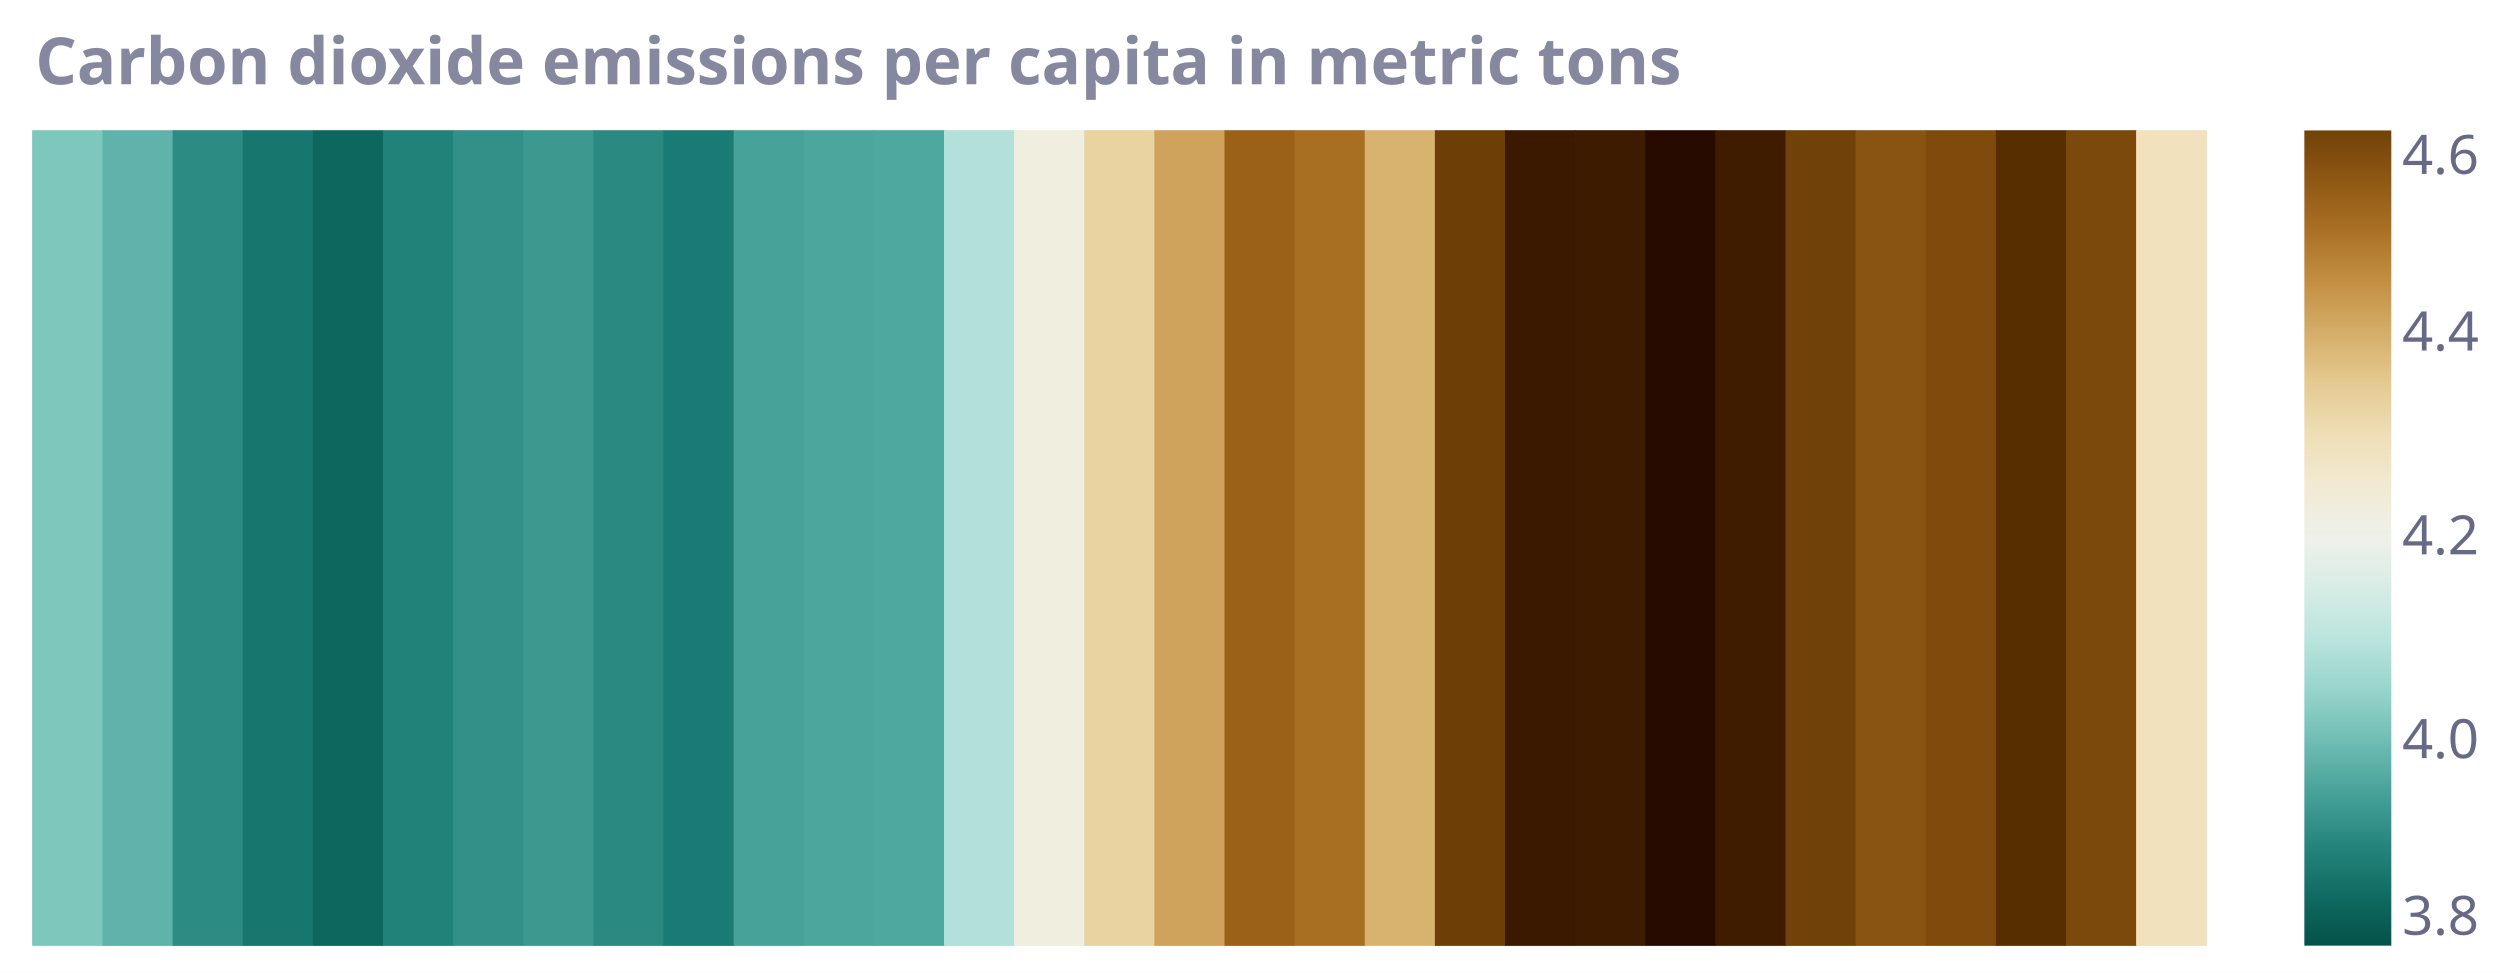
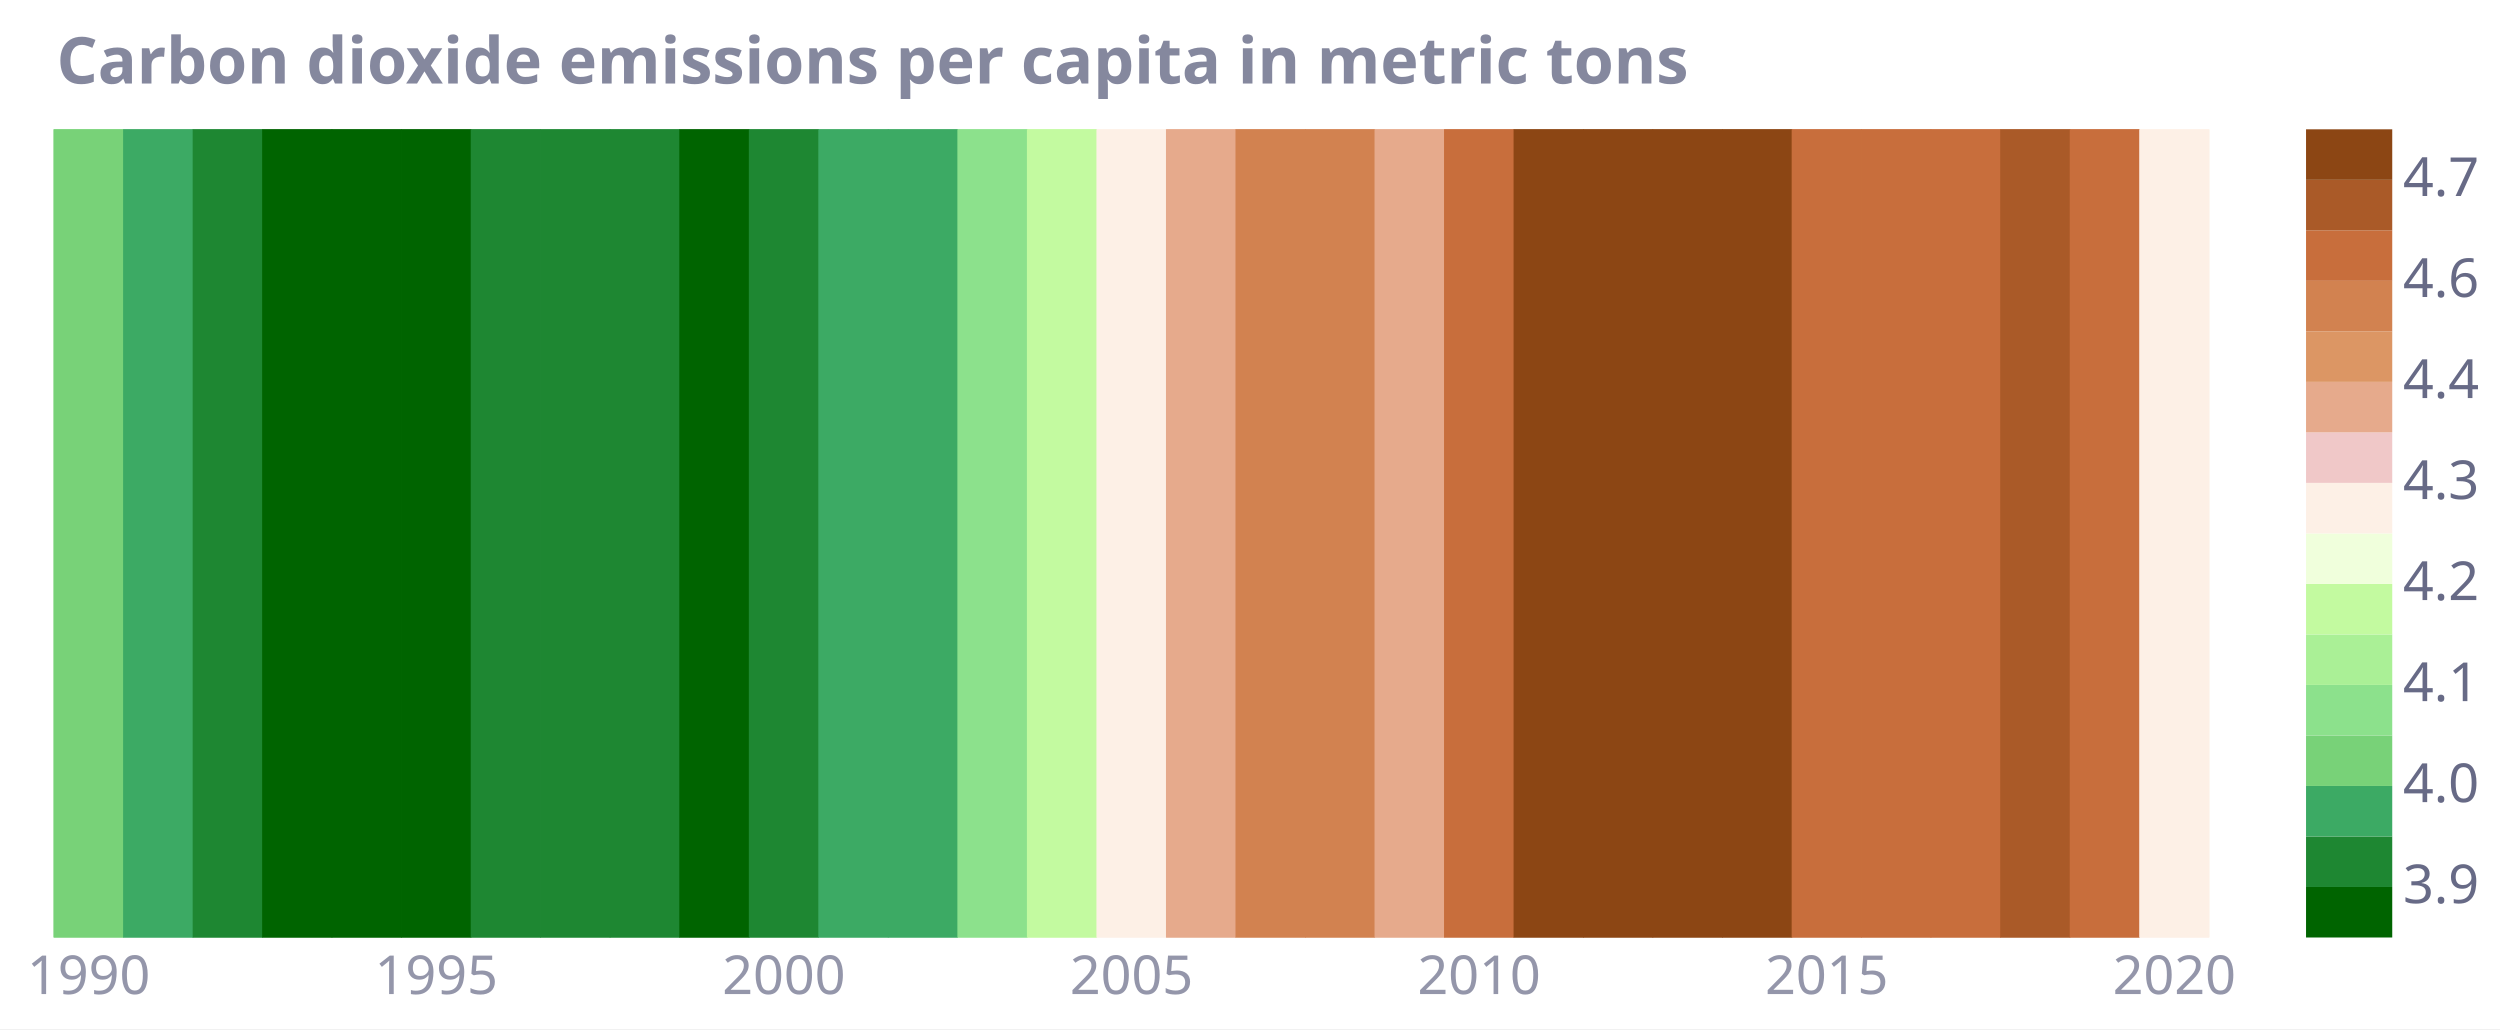
- <svg xmlns="http://www.w3.org/2000/svg" version="1.1" class="marks" width="460" height="179" viewBox="0 0 460 179">
-   <rect width="460" height="179" fill="white" />
-   <g fill="none" stroke-miterlimit="10" transform="translate(6,24)">
+ <svg xmlns="http://www.w3.org/2000/svg" version="1.1" class="marks" width="464" height="191" viewBox="0 0 464 191">
+   <rect width="464" height="191" fill="white" />
+   <g fill="none" stroke-miterlimit="10" transform="translate(10,24)">
    <g class="mark-group role-frame root" role="graphics-object" aria-roledescription="group mark container">
      <g transform="translate(0,0)">
        <path class="background" aria-hidden="true" d="M0,0h400v150h-400Z" />
        <g>
          <g class="mark-group role-axis" role="graphics-symbol" aria-roledescription="axis" aria-label="X-axis titled 'Carbon dioxide emissions per capita in metric tons' for a discrete scale with 31 values: 1990, 1991, 1992, 1993, 1994, ending with 2020">
            <g transform="translate(0.5,150.5)">
              <path class="background" aria-hidden="true" d="M0,0h0v0h0Z" pointer-events="none" />
              <g>
-                 <g class="mark-text role-axis-label" pointer-events="none" />
+                 <g class="mark-text role-axis-label" pointer-events="none">
+                   <text text-anchor="middle" transform="translate(5.951613,10)" font-family="Circular Std Book" font-size="10px" fill="#676A86" fill-opacity="0.7" opacity="1">1990</text>
+                   <text text-anchor="middle" transform="translate(70.46774,10)" font-family="Circular Std Book" font-size="10px" fill="#676A86" fill-opacity="0.7" opacity="1">1995</text>
+                   <text text-anchor="middle" transform="translate(134.9839,10)" font-family="Circular Std Book" font-size="10px" fill="#676A86" fill-opacity="0.7" opacity="1">2000</text>
+                   <text text-anchor="middle" transform="translate(199.5,10)" font-family="Circular Std Book" font-size="10px" fill="#676A86" fill-opacity="0.7" opacity="1">2005</text>
+                   <text text-anchor="middle" transform="translate(264.0161,10)" font-family="Circular Std Book" font-size="10px" fill="#676A86" fill-opacity="0.7" opacity="1">2010</text>
+                   <text text-anchor="middle" transform="translate(328.5323,10)" font-family="Circular Std Book" font-size="10px" fill="#676A86" fill-opacity="0.7" opacity="1">2015</text>
+                   <text text-anchor="middle" transform="translate(393.0484,10)" font-family="Circular Std Book" font-size="10px" fill="#676A86" fill-opacity="0.7" opacity="1">2020</text>
+                 </g>
                <g class="mark-text role-axis-title" pointer-events="none">
                  <text text-anchor="start" transform="translate(0,-159)" font-family="Circular Std Book" font-size="12px" font-weight="bold" fill="#676A86" fill-opacity="0.8" opacity="1">Carbon dioxide emissions per capita in metric tons</text>
                </g>
              </g>
              <path class="foreground" aria-hidden="true" d="" pointer-events="none" display="none" />
            </g>
          </g>
          <g class="mark-rect role-mark layer_0_marks" role="graphics-object" aria-roledescription="rect mark container">
-             <path aria-label="Year: 1990; t: 4.02086768742; Emissions: 4.02" role="graphics-symbol" aria-roledescription="bar" d="M-0.048,0h13v150h-13Z" fill="rgb(126, 199, 189)" />
-             <path aria-label="Year: 1991; t: 3.98334288883; Emissions: 3.98" role="graphics-symbol" aria-roledescription="bar" d="M12.855,0h13v150h-13Z" fill="rgb(96, 179, 170)" />
-             <path aria-label="Year: 1992; t: 3.9103102912; Emissions: 3.91" role="graphics-symbol" aria-roledescription="bar" d="M25.758,0h13v150h-13Z" fill="rgb(44, 139, 131)" />
-             <path aria-label="Year: 1993; t: 3.87498525024; Emissions: 3.87" role="graphics-symbol" aria-roledescription="bar" d="M38.661,0h13v150h-13Z" fill="rgb(23, 119, 111)" />
-             <path aria-label="Year: 1994; t: 3.84202730878; Emissions: 3.84" role="graphics-symbol" aria-roledescription="bar" d="M51.565,0h13v150h-13Z" fill="rgb(14, 103, 94)" />
-             <path aria-label="Year: 1995; t: 3.89387626386; Emissions: 3.89" role="graphics-symbol" aria-roledescription="bar" d="M64.468,0h13v150h-13Z" fill="rgb(33, 130, 122)" />
-             <path aria-label="Year: 1996; t: 3.91958512113; Emissions: 3.92" role="graphics-symbol" aria-roledescription="bar" d="M77.371,0h13v150h-13Z" fill="rgb(50, 144, 136)" />
-             <path aria-label="Year: 1997; t: 3.9352786913; Emissions: 3.94" role="graphics-symbol" aria-roledescription="bar" d="M90.274,0h13v150h-13Z" fill="rgb(61, 153, 144)" />
-             <path aria-label="Year: 1998; t: 3.90746091806; Emissions: 3.91" role="graphics-symbol" aria-roledescription="bar" d="M103.177,0h13v150h-13Z" fill="rgb(42, 137, 129)" />
-             <path aria-label="Year: 1999; t: 3.88144181055; Emissions: 3.88" role="graphics-symbol" aria-roledescription="bar" d="M116.081,0h13v150h-13Z" fill="rgb(25, 123, 115)" />
-             <path aria-label="Year: 2000; t: 3.95166042502; Emissions: 3.95" role="graphics-symbol" aria-roledescription="bar" d="M128.984,0h13v150h-13Z" fill="rgb(71, 162, 153)" />
-             <path aria-label="Year: 2001; t: 3.95808869173; Emissions: 3.96" role="graphics-symbol" aria-roledescription="bar" d="M141.887,0h13v150h-13Z" fill="rgb(76, 166, 157)" />
-             <path aria-label="Year: 2002; t: 3.96147027291; Emissions: 3.96" role="graphics-symbol" aria-roledescription="bar" d="M154.79,0h13v150h-13Z" fill="rgb(78, 168, 159)" />
-             <path aria-label="Year: 2003; t: 4.09008161428; Emissions: 4.09" role="graphics-symbol" aria-roledescription="bar" d="M167.694,0h13v150h-13Z" fill="rgb(179, 224, 217)" />
-             <path aria-label="Year: 2004; t: 4.2237942338; Emissions: 4.22" role="graphics-symbol" aria-roledescription="bar" d="M180.597,0h13v150h-13Z" fill="rgb(239, 238, 223)" />
-             <path aria-label="Year: 2005; t: 4.32979002705; Emissions: 4.33" role="graphics-symbol" aria-roledescription="bar" d="M193.5,0h13v150h-13Z" fill="rgb(233, 211, 161)" />
-             <path aria-label="Year: 2006; t: 4.41713459444; Emissions: 4.42" role="graphics-symbol" aria-roledescription="bar" d="M206.403,0h13v150h-13Z" fill="rgb(207, 163, 91)" />
-             <path aria-label="Year: 2007; t: 4.52806563709; Emissions: 4.53" role="graphics-symbol" aria-roledescription="bar" d="M219.306,0h13v150h-13Z" fill="rgb(155, 97, 24)" />
-             <path aria-label="Year: 2008; t: 4.5036172616; Emissions: 4.5" role="graphics-symbol" aria-roledescription="bar" d="M232.21,0h13v150h-13Z" fill="rgb(168, 111, 35)" />
-             <path aria-label="Year: 2009; t: 4.39133164012; Emissions: 4.39" role="graphics-symbol" aria-roledescription="bar" d="M245.113,0h13v150h-13Z" fill="rgb(216, 179, 112)" />
-             <path aria-label="Year: 2010; t: 4.60483423828; Emissions: 4.6" role="graphics-symbol" aria-roledescription="bar" d="M258.016,0h13v150h-13Z" fill="rgb(109, 63, 7)" />
-             <path aria-label="Year: 2011; t: 4.68950194037; Emissions: 4.69" role="graphics-symbol" aria-roledescription="bar" d="M270.919,0h13v150h-13Z" fill="rgb(58, 25, 0)" />
-             <path aria-label="Year: 2012; t: 4.68531041623; Emissions: 4.69" role="graphics-symbol" aria-roledescription="bar" d="M283.823,0h13v150h-13Z" fill="rgb(61, 27, 0)" />
-             <path aria-label="Year: 2013; t: 4.71938605296; Emissions: 4.72" role="graphics-symbol" aria-roledescription="bar" d="M296.726,0h13v150h-13Z" fill="rgb(40, 11, 0)" />
-             <path aria-label="Year: 2014; t: 4.68181304296; Emissions: 4.68" role="graphics-symbol" aria-roledescription="bar" d="M309.629,0h13v150h-13Z" fill="rgb(63, 28, 0)" />
-             <path aria-label="Year: 2015; t: 4.60079655083; Emissions: 4.6" role="graphics-symbol" aria-roledescription="bar" d="M322.532,0h13v150h-13Z" fill="rgb(112, 65, 8)" />
-             <path aria-label="Year: 2016; t: 4.55751966254; Emissions: 4.56" role="graphics-symbol" aria-roledescription="bar" d="M335.435,0h13v150h-13Z" fill="rgb(137, 84, 18)" />
-             <path aria-label="Year: 2017; t: 4.5773062635; Emissions: 4.58" role="graphics-symbol" aria-roledescription="bar" d="M348.339,0h13v150h-13Z" fill="rgb(126, 75, 13)" />
-             <path aria-label="Year: 2018; t: 4.64129373523; Emissions: 4.64" role="graphics-symbol" aria-roledescription="bar" d="M361.242,0h13v150h-13Z" fill="rgb(87, 46, 0)" />
-             <path aria-label="Year: 2019; t: 4.58203557903; Emissions: 4.58" role="graphics-symbol" aria-roledescription="bar" d="M374.145,0h13v150h-13Z" fill="rgb(123, 73, 12)" />
-             <path aria-label="Year: 2020; t: 4.29185309582; Emissions: 4.29" role="graphics-symbol" aria-roledescription="bar" d="M387.048,0h13v150h-13Z" fill="rgb(241, 225, 189)" />
+             <path aria-label="Year: 1990; t: 4.0; Emissions: 4.02" role="graphics-symbol" aria-roledescription="bar" d="M-0.048,0h13v150h-13Z" fill="#78D278" />
+             <path aria-label="Year: 1991; t: 4.0; Emissions: 3.98" role="graphics-symbol" aria-roledescription="bar" d="M12.855,0h13v150h-13Z" fill="#3CAA64" />
+             <path aria-label="Year: 1992; t: 3.9; Emissions: 3.91" role="graphics-symbol" aria-roledescription="bar" d="M25.758,0h13v150h-13Z" fill="#1E8732" />
+             <path aria-label="Year: 1993; t: 3.9; Emissions: 3.87" role="graphics-symbol" aria-roledescription="bar" d="M38.661,0h13v150h-13Z" fill="#006400" />
+             <path aria-label="Year: 1994; t: 3.8; Emissions: 3.84" role="graphics-symbol" aria-roledescription="bar" d="M51.565,0h13v150h-13Z" fill="#006400" />
+             <path aria-label="Year: 1995; t: 3.9; Emissions: 3.89" role="graphics-symbol" aria-roledescription="bar" d="M64.468,0h13v150h-13Z" fill="#006400" />
+             <path aria-label="Year: 1996; t: 3.9; Emissions: 3.92" role="graphics-symbol" aria-roledescription="bar" d="M77.371,0h13v150h-13Z" fill="#1E8732" />
+             <path aria-label="Year: 1997; t: 3.9; Emissions: 3.94" role="graphics-symbol" aria-roledescription="bar" d="M90.274,0h13v150h-13Z" fill="#1E8732" />
+             <path aria-label="Year: 1998; t: 3.9; Emissions: 3.91" role="graphics-symbol" aria-roledescription="bar" d="M103.177,0h13v150h-13Z" fill="#1E8732" />
+             <path aria-label="Year: 1999; t: 3.9; Emissions: 3.88" role="graphics-symbol" aria-roledescription="bar" d="M116.081,0h13v150h-13Z" fill="#006400" />
+             <path aria-label="Year: 2000; t: 4.0; Emissions: 3.95" role="graphics-symbol" aria-roledescription="bar" d="M128.984,0h13v150h-13Z" fill="#1E8732" />
+             <path aria-label="Year: 2001; t: 4.0; Emissions: 3.96" role="graphics-symbol" aria-roledescription="bar" d="M141.887,0h13v150h-13Z" fill="#3CAA64" />
+             <path aria-label="Year: 2002; t: 4.0; Emissions: 3.96" role="graphics-symbol" aria-roledescription="bar" d="M154.79,0h13v150h-13Z" fill="#3CAA64" />
+             <path aria-label="Year: 2003; t: 4.1; Emissions: 4.09" role="graphics-symbol" aria-roledescription="bar" d="M167.694,0h13v150h-13Z" fill="#8CE18C" />
+             <path aria-label="Year: 2004; t: 4.2; Emissions: 4.22" role="graphics-symbol" aria-roledescription="bar" d="M180.597,0h13v150h-13Z" fill="#C3FAA0" />
+             <path aria-label="Year: 2005; t: 4.3; Emissions: 4.33" role="graphics-symbol" aria-roledescription="bar" d="M193.5,0h13v150h-13Z" fill="#FDF0E6" />
+             <path aria-label="Year: 2006; t: 4.4; Emissions: 4.42" role="graphics-symbol" aria-roledescription="bar" d="M206.403,0h13v150h-13Z" fill="#E6AA8C" />
+             <path aria-label="Year: 2007; t: 4.5; Emissions: 4.53" role="graphics-symbol" aria-roledescription="bar" d="M219.306,0h13v150h-13Z" fill="#D28250" />
+             <path aria-label="Year: 2008; t: 4.5; Emissions: 4.5" role="graphics-symbol" aria-roledescription="bar" d="M232.21,0h13v150h-13Z" fill="#D28250" />
+             <path aria-label="Year: 2009; t: 4.4; Emissions: 4.39" role="graphics-symbol" aria-roledescription="bar" d="M245.113,0h13v150h-13Z" fill="#E6AA8C" />
+             <path aria-label="Year: 2010; t: 4.6; Emissions: 4.6" role="graphics-symbol" aria-roledescription="bar" d="M258.016,0h13v150h-13Z" fill="#C86E3C" />
+             <path aria-label="Year: 2011; t: 4.7; Emissions: 4.69" role="graphics-symbol" aria-roledescription="bar" d="M270.919,0h13v150h-13Z" fill="#8C4614" />
+             <path aria-label="Year: 2012; t: 4.7; Emissions: 4.69" role="graphics-symbol" aria-roledescription="bar" d="M283.823,0h13v150h-13Z" fill="#8C4614" />
+             <path aria-label="Year: 2013; t: 4.7; Emissions: 4.72" role="graphics-symbol" aria-roledescription="bar" d="M296.726,0h13v150h-13Z" fill="#8C4614" />
+             <path aria-label="Year: 2014; t: 4.7; Emissions: 4.68" role="graphics-symbol" aria-roledescription="bar" d="M309.629,0h13v150h-13Z" fill="#8C4614" />
+             <path aria-label="Year: 2015; t: 4.6; Emissions: 4.6" role="graphics-symbol" aria-roledescription="bar" d="M322.532,0h13v150h-13Z" fill="#C86E3C" />
+             <path aria-label="Year: 2016; t: 4.6; Emissions: 4.56" role="graphics-symbol" aria-roledescription="bar" d="M335.435,0h13v150h-13Z" fill="#C86E3C" />
+             <path aria-label="Year: 2017; t: 4.6; Emissions: 4.58" role="graphics-symbol" aria-roledescription="bar" d="M348.339,0h13v150h-13Z" fill="#C86E3C" />
+             <path aria-label="Year: 2018; t: 4.6; Emissions: 4.64" role="graphics-symbol" aria-roledescription="bar" d="M361.242,0h13v150h-13Z" fill="#AA5A28" />
+             <path aria-label="Year: 2019; t: 4.6; Emissions: 4.58" role="graphics-symbol" aria-roledescription="bar" d="M374.145,0h13v150h-13Z" fill="#C86E3C" />
+             <path aria-label="Year: 2020; t: 4.3; Emissions: 4.29" role="graphics-symbol" aria-roledescription="bar" d="M387.048,0h13v150h-13Z" fill="#FDF0E6" />
          </g>
          <g class="mark-rect role-mark layer_1_marks" role="graphics-object" aria-roledescription="rect mark container">
-             <path aria-label="Year: 1990; t: 4.02086768742; Emissions: 4.02" role="graphics-symbol" aria-roledescription="bar" d="M-0.048,0h13v150h-13Z" fill="rgb(126, 199, 189)" />
-             <path aria-label="Year: 1991; t: 3.98334288883; Emissions: 3.98" role="graphics-symbol" aria-roledescription="bar" d="M12.855,0h13v150h-13Z" fill="rgb(96, 179, 170)" />
-             <path aria-label="Year: 1992; t: 3.9103102912; Emissions: 3.91" role="graphics-symbol" aria-roledescription="bar" d="M25.758,0h13v150h-13Z" fill="rgb(44, 139, 131)" />
-             <path aria-label="Year: 1993; t: 3.87498525024; Emissions: 3.87" role="graphics-symbol" aria-roledescription="bar" d="M38.661,0h13v150h-13Z" fill="rgb(23, 119, 111)" />
-             <path aria-label="Year: 1994; t: 3.84202730878; Emissions: 3.84" role="graphics-symbol" aria-roledescription="bar" d="M51.565,0h13v150h-13Z" fill="rgb(14, 103, 94)" />
-             <path aria-label="Year: 1995; t: 3.89387626386; Emissions: 3.89" role="graphics-symbol" aria-roledescription="bar" d="M64.468,0h13v150h-13Z" fill="rgb(33, 130, 122)" />
-             <path aria-label="Year: 1996; t: 3.91958512113; Emissions: 3.92" role="graphics-symbol" aria-roledescription="bar" d="M77.371,0h13v150h-13Z" fill="rgb(50, 144, 136)" />
-             <path aria-label="Year: 1997; t: 3.9352786913; Emissions: 3.94" role="graphics-symbol" aria-roledescription="bar" d="M90.274,0h13v150h-13Z" fill="rgb(61, 153, 144)" />
-             <path aria-label="Year: 1998; t: 3.90746091806; Emissions: 3.91" role="graphics-symbol" aria-roledescription="bar" d="M103.177,0h13v150h-13Z" fill="rgb(42, 137, 129)" />
-             <path aria-label="Year: 1999; t: 3.88144181055; Emissions: 3.88" role="graphics-symbol" aria-roledescription="bar" d="M116.081,0h13v150h-13Z" fill="rgb(25, 123, 115)" />
-             <path aria-label="Year: 2000; t: 3.95166042502; Emissions: 3.95" role="graphics-symbol" aria-roledescription="bar" d="M128.984,0h13v150h-13Z" fill="rgb(71, 162, 153)" />
-             <path aria-label="Year: 2001; t: 3.95808869173; Emissions: 3.96" role="graphics-symbol" aria-roledescription="bar" d="M141.887,0h13v150h-13Z" fill="rgb(76, 166, 157)" />
-             <path aria-label="Year: 2002; t: 3.96147027291; Emissions: 3.96" role="graphics-symbol" aria-roledescription="bar" d="M154.79,0h13v150h-13Z" fill="rgb(78, 168, 159)" />
-             <path aria-label="Year: 2003; t: 4.09008161428; Emissions: 4.09" role="graphics-symbol" aria-roledescription="bar" d="M167.694,0h13v150h-13Z" fill="rgb(179, 224, 217)" />
-             <path aria-label="Year: 2004; t: 4.2237942338; Emissions: 4.22" role="graphics-symbol" aria-roledescription="bar" d="M180.597,0h13v150h-13Z" fill="rgb(239, 238, 223)" />
-             <path aria-label="Year: 2005; t: 4.32979002705; Emissions: 4.33" role="graphics-symbol" aria-roledescription="bar" d="M193.5,0h13v150h-13Z" fill="rgb(233, 211, 161)" />
-             <path aria-label="Year: 2006; t: 4.41713459444; Emissions: 4.42" role="graphics-symbol" aria-roledescription="bar" d="M206.403,0h13v150h-13Z" fill="rgb(207, 163, 91)" />
-             <path aria-label="Year: 2007; t: 4.52806563709; Emissions: 4.53" role="graphics-symbol" aria-roledescription="bar" d="M219.306,0h13v150h-13Z" fill="rgb(155, 97, 24)" />
-             <path aria-label="Year: 2008; t: 4.5036172616; Emissions: 4.5" role="graphics-symbol" aria-roledescription="bar" d="M232.21,0h13v150h-13Z" fill="rgb(168, 111, 35)" />
-             <path aria-label="Year: 2009; t: 4.39133164012; Emissions: 4.39" role="graphics-symbol" aria-roledescription="bar" d="M245.113,0h13v150h-13Z" fill="rgb(216, 179, 112)" />
-             <path aria-label="Year: 2010; t: 4.60483423828; Emissions: 4.6" role="graphics-symbol" aria-roledescription="bar" d="M258.016,0h13v150h-13Z" fill="rgb(109, 63, 7)" />
-             <path aria-label="Year: 2011; t: 4.68950194037; Emissions: 4.69" role="graphics-symbol" aria-roledescription="bar" d="M270.919,0h13v150h-13Z" fill="rgb(58, 25, 0)" />
-             <path aria-label="Year: 2012; t: 4.68531041623; Emissions: 4.69" role="graphics-symbol" aria-roledescription="bar" d="M283.823,0h13v150h-13Z" fill="rgb(61, 27, 0)" />
-             <path aria-label="Year: 2013; t: 4.71938605296; Emissions: 4.72" role="graphics-symbol" aria-roledescription="bar" d="M296.726,0h13v150h-13Z" fill="rgb(40, 11, 0)" />
-             <path aria-label="Year: 2014; t: 4.68181304296; Emissions: 4.68" role="graphics-symbol" aria-roledescription="bar" d="M309.629,0h13v150h-13Z" fill="rgb(63, 28, 0)" />
-             <path aria-label="Year: 2015; t: 4.60079655083; Emissions: 4.6" role="graphics-symbol" aria-roledescription="bar" d="M322.532,0h13v150h-13Z" fill="rgb(112, 65, 8)" />
-             <path aria-label="Year: 2016; t: 4.55751966254; Emissions: 4.56" role="graphics-symbol" aria-roledescription="bar" d="M335.435,0h13v150h-13Z" fill="rgb(137, 84, 18)" />
-             <path aria-label="Year: 2017; t: 4.5773062635; Emissions: 4.58" role="graphics-symbol" aria-roledescription="bar" d="M348.339,0h13v150h-13Z" fill="rgb(126, 75, 13)" />
-             <path aria-label="Year: 2018; t: 4.64129373523; Emissions: 4.64" role="graphics-symbol" aria-roledescription="bar" d="M361.242,0h13v150h-13Z" fill="rgb(87, 46, 0)" />
-             <path aria-label="Year: 2019; t: 4.58203557903; Emissions: 4.58" role="graphics-symbol" aria-roledescription="bar" d="M374.145,0h13v150h-13Z" fill="rgb(123, 73, 12)" />
-             <path aria-label="Year: 2020; t: 4.29185309582; Emissions: 4.29" role="graphics-symbol" aria-roledescription="bar" d="M387.048,0h13v150h-13Z" fill="rgb(241, 225, 189)" />
+             <path aria-label="Year: 1990; t: 4.0; Emissions: 4.02" role="graphics-symbol" aria-roledescription="bar" d="M-0.048,0h13v150h-13Z" fill="#78D278" />
+             <path aria-label="Year: 1991; t: 4.0; Emissions: 3.98" role="graphics-symbol" aria-roledescription="bar" d="M12.855,0h13v150h-13Z" fill="#3CAA64" />
+             <path aria-label="Year: 1992; t: 3.9; Emissions: 3.91" role="graphics-symbol" aria-roledescription="bar" d="M25.758,0h13v150h-13Z" fill="#1E8732" />
+             <path aria-label="Year: 1993; t: 3.9; Emissions: 3.87" role="graphics-symbol" aria-roledescription="bar" d="M38.661,0h13v150h-13Z" fill="#006400" />
+             <path aria-label="Year: 1994; t: 3.8; Emissions: 3.84" role="graphics-symbol" aria-roledescription="bar" d="M51.565,0h13v150h-13Z" fill="#006400" />
+             <path aria-label="Year: 1995; t: 3.9; Emissions: 3.89" role="graphics-symbol" aria-roledescription="bar" d="M64.468,0h13v150h-13Z" fill="#006400" />
+             <path aria-label="Year: 1996; t: 3.9; Emissions: 3.92" role="graphics-symbol" aria-roledescription="bar" d="M77.371,0h13v150h-13Z" fill="#1E8732" />
+             <path aria-label="Year: 1997; t: 3.9; Emissions: 3.94" role="graphics-symbol" aria-roledescription="bar" d="M90.274,0h13v150h-13Z" fill="#1E8732" />
+             <path aria-label="Year: 1998; t: 3.9; Emissions: 3.91" role="graphics-symbol" aria-roledescription="bar" d="M103.177,0h13v150h-13Z" fill="#1E8732" />
+             <path aria-label="Year: 1999; t: 3.9; Emissions: 3.88" role="graphics-symbol" aria-roledescription="bar" d="M116.081,0h13v150h-13Z" fill="#006400" />
+             <path aria-label="Year: 2000; t: 4.0; Emissions: 3.95" role="graphics-symbol" aria-roledescription="bar" d="M128.984,0h13v150h-13Z" fill="#1E8732" />
+             <path aria-label="Year: 2001; t: 4.0; Emissions: 3.96" role="graphics-symbol" aria-roledescription="bar" d="M141.887,0h13v150h-13Z" fill="#3CAA64" />
+             <path aria-label="Year: 2002; t: 4.0; Emissions: 3.96" role="graphics-symbol" aria-roledescription="bar" d="M154.79,0h13v150h-13Z" fill="#3CAA64" />
+             <path aria-label="Year: 2003; t: 4.1; Emissions: 4.09" role="graphics-symbol" aria-roledescription="bar" d="M167.694,0h13v150h-13Z" fill="#8CE18C" />
+             <path aria-label="Year: 2004; t: 4.2; Emissions: 4.22" role="graphics-symbol" aria-roledescription="bar" d="M180.597,0h13v150h-13Z" fill="#C3FAA0" />
+             <path aria-label="Year: 2005; t: 4.3; Emissions: 4.33" role="graphics-symbol" aria-roledescription="bar" d="M193.5,0h13v150h-13Z" fill="#FDF0E6" />
+             <path aria-label="Year: 2006; t: 4.4; Emissions: 4.42" role="graphics-symbol" aria-roledescription="bar" d="M206.403,0h13v150h-13Z" fill="#E6AA8C" />
+             <path aria-label="Year: 2007; t: 4.5; Emissions: 4.53" role="graphics-symbol" aria-roledescription="bar" d="M219.306,0h13v150h-13Z" fill="#D28250" />
+             <path aria-label="Year: 2008; t: 4.5; Emissions: 4.5" role="graphics-symbol" aria-roledescription="bar" d="M232.21,0h13v150h-13Z" fill="#D28250" />
+             <path aria-label="Year: 2009; t: 4.4; Emissions: 4.39" role="graphics-symbol" aria-roledescription="bar" d="M245.113,0h13v150h-13Z" fill="#E6AA8C" />
+             <path aria-label="Year: 2010; t: 4.6; Emissions: 4.6" role="graphics-symbol" aria-roledescription="bar" d="M258.016,0h13v150h-13Z" fill="#C86E3C" />
+             <path aria-label="Year: 2011; t: 4.7; Emissions: 4.69" role="graphics-symbol" aria-roledescription="bar" d="M270.919,0h13v150h-13Z" fill="#8C4614" />
+             <path aria-label="Year: 2012; t: 4.7; Emissions: 4.69" role="graphics-symbol" aria-roledescription="bar" d="M283.823,0h13v150h-13Z" fill="#8C4614" />
+             <path aria-label="Year: 2013; t: 4.7; Emissions: 4.72" role="graphics-symbol" aria-roledescription="bar" d="M296.726,0h13v150h-13Z" fill="#8C4614" />
+             <path aria-label="Year: 2014; t: 4.7; Emissions: 4.68" role="graphics-symbol" aria-roledescription="bar" d="M309.629,0h13v150h-13Z" fill="#8C4614" />
+             <path aria-label="Year: 2015; t: 4.6; Emissions: 4.6" role="graphics-symbol" aria-roledescription="bar" d="M322.532,0h13v150h-13Z" fill="#C86E3C" />
+             <path aria-label="Year: 2016; t: 4.6; Emissions: 4.56" role="graphics-symbol" aria-roledescription="bar" d="M335.435,0h13v150h-13Z" fill="#C86E3C" />
+             <path aria-label="Year: 2017; t: 4.6; Emissions: 4.58" role="graphics-symbol" aria-roledescription="bar" d="M348.339,0h13v150h-13Z" fill="#C86E3C" />
+             <path aria-label="Year: 2018; t: 4.6; Emissions: 4.64" role="graphics-symbol" aria-roledescription="bar" d="M361.242,0h13v150h-13Z" fill="#AA5A28" />
+             <path aria-label="Year: 2019; t: 4.6; Emissions: 4.58" role="graphics-symbol" aria-roledescription="bar" d="M374.145,0h13v150h-13Z" fill="#C86E3C" />
+             <path aria-label="Year: 2020; t: 4.3; Emissions: 4.29" role="graphics-symbol" aria-roledescription="bar" d="M387.048,0h13v150h-13Z" fill="#FDF0E6" />
          </g>
-           <g class="mark-group role-legend" role="graphics-symbol" aria-roledescription="legend" aria-label="Gradient legend for fill color with values from 3.8 to 4.6">
+           <g class="mark-group role-legend" role="graphics-symbol" aria-roledescription="legend" aria-label="Discrete legend for fill color with 15 boundaries: 3.9, 4.0, 4.0, 4.1, 4.1, 4.2, 4.2, 4.3, 4.3, 4.4, 4.4, 4.5, 4.6, 4.6, 4.7">
            <g transform="translate(418,0)">
              <path class="background" aria-hidden="true" d="M0,0h31v150h-31Z" pointer-events="none" />
              <g>
                <g class="mark-group role-legend-entry">
                  <g transform="translate(0,0)">
                    <path class="background" aria-hidden="true" d="M0,0h0v0h0Z" pointer-events="none" />
                    <g>
-                       <g class="mark-rect role-legend-gradient" pointer-events="none">
-                         <path d="M0,0h16v150h-16Z" fill="url(#gradient_154)" stroke="#ddd" stroke-width="0" opacity="1" />
+                       <g class="mark-rect role-legend-band" pointer-events="none">
+                         <path d="M0,140.625h16v9.375h-16Z" fill="#006400" stroke="#ddd" stroke-width="0" opacity="1" />
+                         <path d="M0,131.25h16v9.375h-16Z" fill="#1E8732" stroke="#ddd" stroke-width="0" opacity="1" />
+                         <path d="M0,121.875h16v9.375h-16Z" fill="#3CAA64" stroke="#ddd" stroke-width="0" opacity="1" />
+                         <path d="M0,112.5h16v9.375h-16Z" fill="#78D278" stroke="#ddd" stroke-width="0" opacity="1" />
+                         <path d="M0,103.125h16v9.375h-16Z" fill="#8CE18C" stroke="#ddd" stroke-width="0" opacity="1" />
+                         <path d="M0,93.75h16v9.375h-16Z" fill="#AAF096" stroke="#ddd" stroke-width="0" opacity="1" />
+                         <path d="M0,84.375h16v9.375h-16Z" fill="#C3FAA0" stroke="#ddd" stroke-width="0" opacity="1" />
+                         <path d="M0,75h16v9.375h-16Z" fill="#F0FFDC" stroke="#ddd" stroke-width="0" opacity="1" />
+                         <path d="M0,65.625h16v9.375h-16Z" fill="#FDF0E6" stroke="#ddd" stroke-width="0" opacity="1" />
+                         <path d="M0,56.25h16v9.375h-16Z" fill="#F0C8C8" stroke="#ddd" stroke-width="0" opacity="1" />
+                         <path d="M0,46.875h16v9.375h-16Z" fill="#E6AA8C" stroke="#ddd" stroke-width="0" opacity="1" />
+                         <path d="M0,37.5h16v9.375h-16Z" fill="#DC9664" stroke="#ddd" stroke-width="0" opacity="1" />
+                         <path d="M0,28.125h16v9.375h-16Z" fill="#D28250" stroke="#ddd" stroke-width="0" opacity="1" />
+                         <path d="M0,18.75h16v9.375h-16Z" fill="#C86E3C" stroke="#ddd" stroke-width="0" opacity="1" />
+                         <path d="M0,9.375h16v9.375h-16Z" fill="#AA5A28" stroke="#ddd" stroke-width="0" opacity="1" />
+                         <path d="M0,0h16v9.375h-16Z" fill="#8C4614" stroke="#ddd" stroke-width="0" opacity="1" />
                      </g>
                      <g class="mark-text role-legend-label" pointer-events="none">
-                         <text text-anchor="start" transform="translate(18,148)" font-family="Circular Std Book" font-size="10px" fill="#676A86" opacity="1">3.8</text>
-                         <text text-anchor="start" transform="translate(18,115.5)" font-family="Circular Std Book" font-size="10px" fill="#676A86" opacity="1">4.0</text>
-                         <text text-anchor="start" transform="translate(18,78)" font-family="Circular Std Book" font-size="10px" fill="#676A86" opacity="1">4.2</text>
-                         <text text-anchor="start" transform="translate(18,40.5)" font-family="Circular Std Book" font-size="10px" fill="#676A86" opacity="1">4.4</text>
-                         <text text-anchor="start" transform="translate(18,8)" font-family="Circular Std Book" font-size="10px" fill="#676A86" opacity="1">4.6</text>
+                         <text text-anchor="start" transform="translate(18,148)" font-family="Circular Std Book" font-size="10px" fill="#676A86" opacity="1" />
+                         <text text-anchor="start" transform="translate(18,143.625)" font-family="Circular Std Book" font-size="10px" fill="#676A86" opacity="1">3.9</text>
+                         <text text-anchor="start" transform="translate(18,134.25)" font-family="Circular Std Book" font-size="10px" fill="#676A86" opacity="0">4.0</text>
+                         <text text-anchor="start" transform="translate(18,124.875)" font-family="Circular Std Book" font-size="10px" fill="#676A86" opacity="1">4.0</text>
+                         <text text-anchor="start" transform="translate(18,115.5)" font-family="Circular Std Book" font-size="10px" fill="#676A86" opacity="0">4.1</text>
+                         <text text-anchor="start" transform="translate(18,106.125)" font-family="Circular Std Book" font-size="10px" fill="#676A86" opacity="1">4.1</text>
+                         <text text-anchor="start" transform="translate(18,96.75)" font-family="Circular Std Book" font-size="10px" fill="#676A86" opacity="0">4.2</text>
+                         <text text-anchor="start" transform="translate(18,87.375)" font-family="Circular Std Book" font-size="10px" fill="#676A86" opacity="1">4.2</text>
+                         <text text-anchor="start" transform="translate(18,78)" font-family="Circular Std Book" font-size="10px" fill="#676A86" opacity="0">4.3</text>
+                         <text text-anchor="start" transform="translate(18,68.625)" font-family="Circular Std Book" font-size="10px" fill="#676A86" opacity="1">4.3</text>
+                         <text text-anchor="start" transform="translate(18,59.25)" font-family="Circular Std Book" font-size="10px" fill="#676A86" opacity="0">4.4</text>
+                         <text text-anchor="start" transform="translate(18,49.875)" font-family="Circular Std Book" font-size="10px" fill="#676A86" opacity="1">4.4</text>
+                         <text text-anchor="start" transform="translate(18,40.5)" font-family="Circular Std Book" font-size="10px" fill="#676A86" opacity="0">4.5</text>
+                         <text text-anchor="start" transform="translate(18,31.125)" font-family="Circular Std Book" font-size="10px" fill="#676A86" opacity="1">4.6</text>
+                         <text text-anchor="start" transform="translate(18,21.75)" font-family="Circular Std Book" font-size="10px" fill="#676A86" opacity="0">4.6</text>
+                         <text text-anchor="start" transform="translate(18,12.375)" font-family="Circular Std Book" font-size="10px" fill="#676A86" opacity="1">4.7</text>
                      </g>
                    </g>
                    <path class="foreground" aria-hidden="true" d="" pointer-events="none" display="none" />
                  </g>
                </g>
              </g>
              <path class="foreground" aria-hidden="true" d="" pointer-events="none" display="none" />
            </g>
          </g>
        </g>
        <path class="foreground" aria-hidden="true" d="" display="none" />
      </g>
    </g>
  </g>
-   <defs>
-     <linearGradient id="gradient_154" x1="0" x2="0" y1="1" y2="0">
-       <stop offset="0" stop-color="rgb(2, 81, 71)" />
-       <stop offset="0.063" stop-color="rgb(16, 107, 98)" />
-       <stop offset="0.125" stop-color="rgb(37, 133, 125)" />
-       <stop offset="0.188" stop-color="rgb(70, 161, 153)" />
-       <stop offset="0.25" stop-color="rgb(110, 188, 179)" />
-       <stop offset="0.313" stop-color="rgb(149, 212, 203)" />
-       <stop offset="0.375" stop-color="rgb(186, 227, 221)" />
-       <stop offset="0.438" stop-color="rgb(215, 236, 230)" />
-       <stop offset="0.5" stop-color="rgb(238, 241, 234)" />
-       <stop offset="0.563" stop-color="rgb(241, 234, 211)" />
-       <stop offset="0.625" stop-color="rgb(239, 222, 183)" />
-       <stop offset="0.687" stop-color="rgb(229, 203, 146)" />
-       <stop offset="0.75" stop-color="rgb(213, 174, 105)" />
-       <stop offset="0.813" stop-color="rgb(194, 143, 66)" />
-       <stop offset="0.875" stop-color="rgb(170, 113, 37)" />
-       <stop offset="0.938" stop-color="rgb(142, 87, 19)" />
-       <stop offset="1" stop-color="rgb(112, 65, 8)" />
-     </linearGradient>
-   </defs>
</svg>
